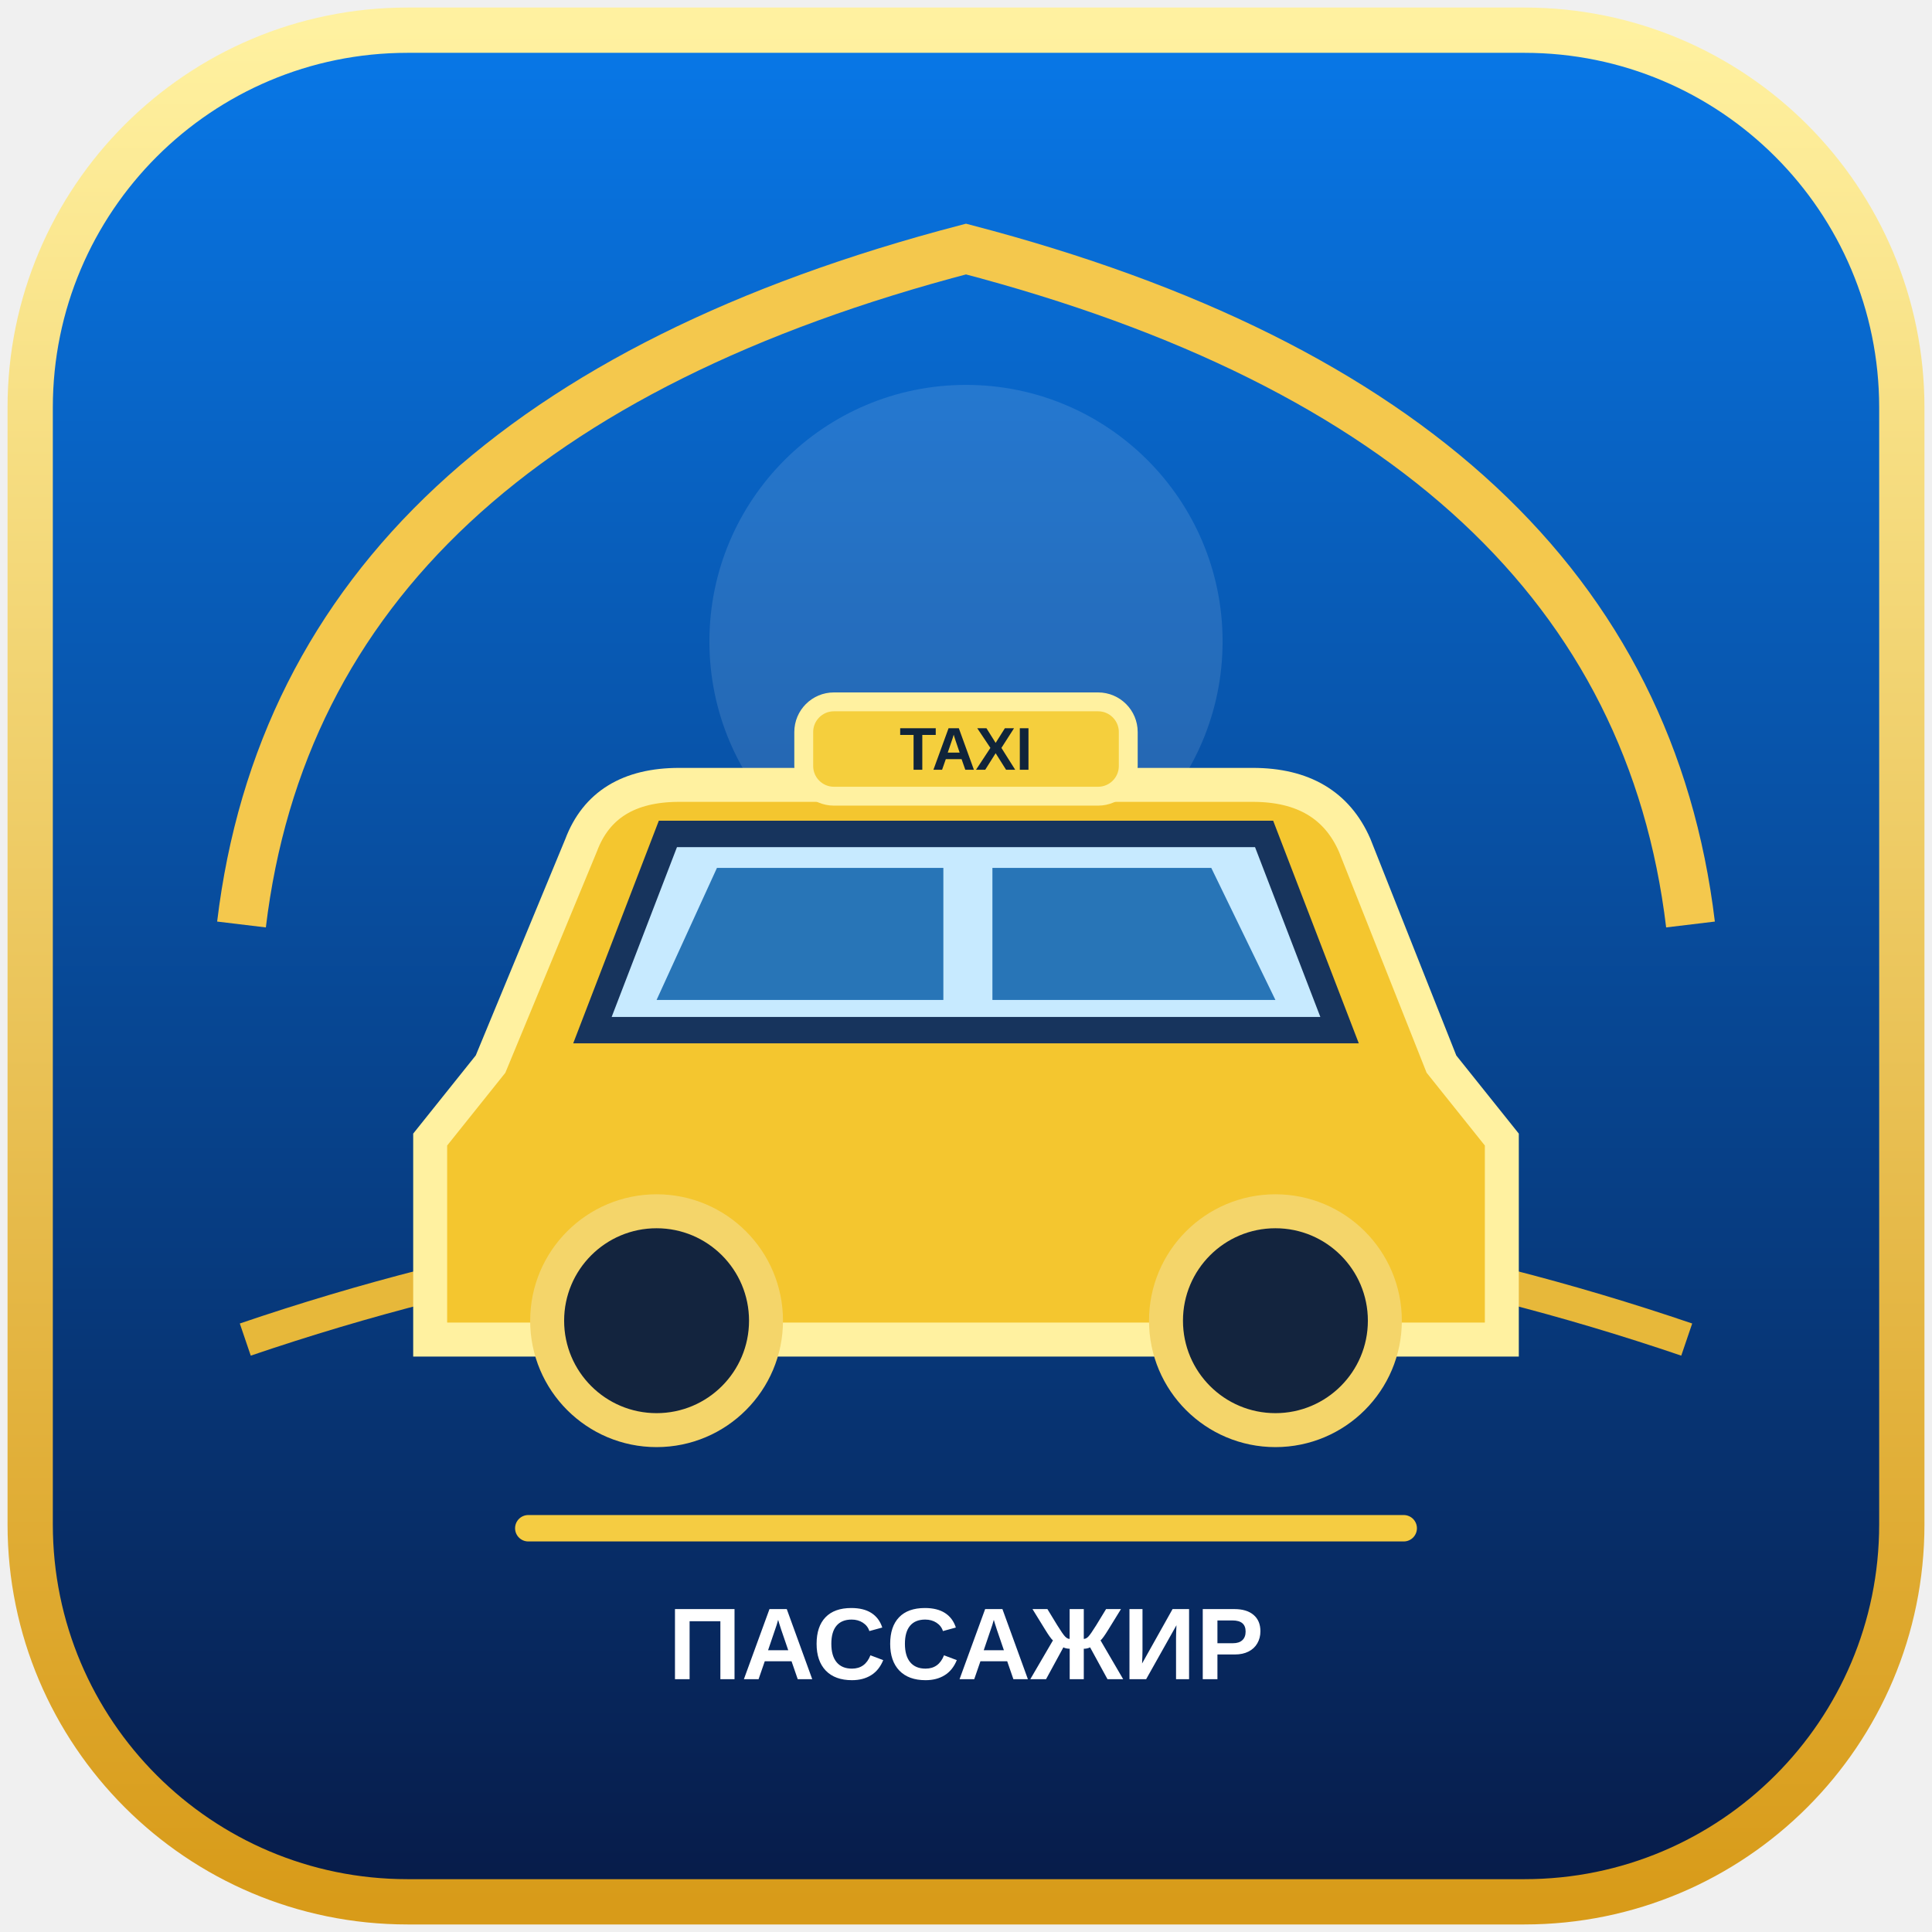
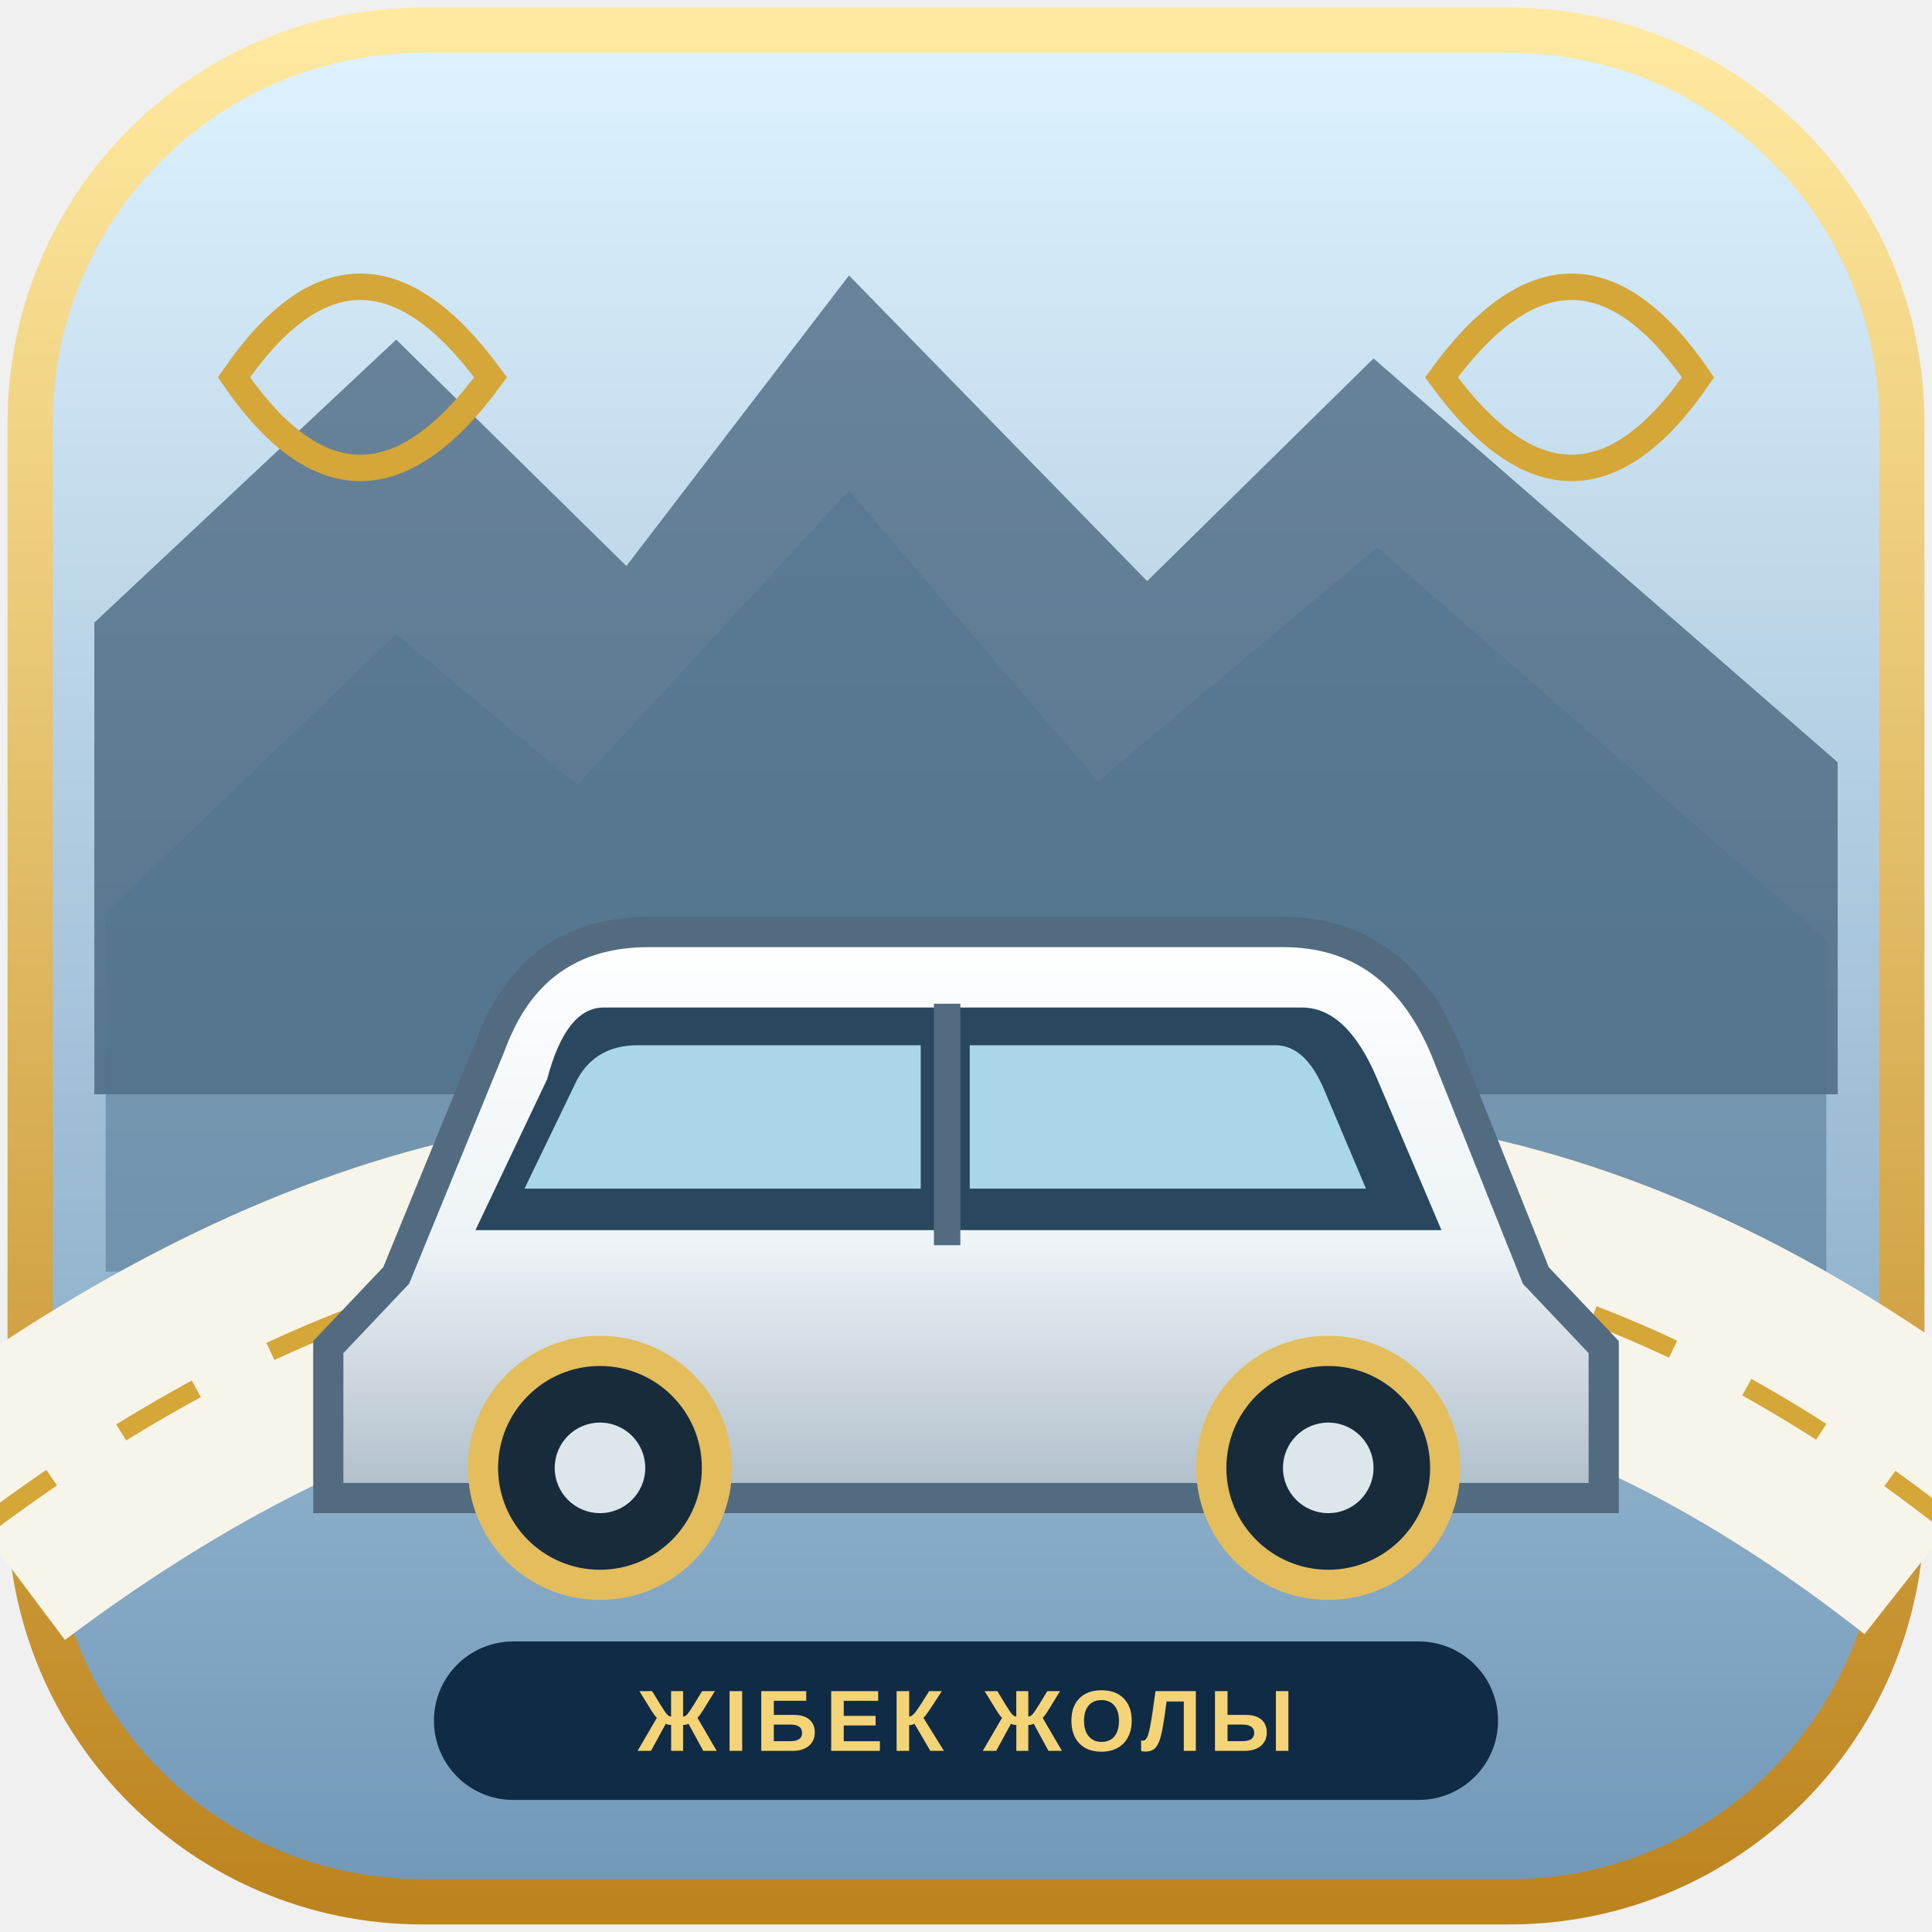
<svg xmlns="http://www.w3.org/2000/svg" width="512" height="512" viewBox="0 0 512 512">
  <defs>
-     <linearGradient id="b" x2="0" y2="1">
-       <stop stop-color="#0878e8" />
-       <stop offset="1" stop-color="#071b48" />
+     <linearGradient id="sky" x2="0" y2="1">
+       <stop stop-color="#dff3ff" />
+       <stop offset="1" stop-color="#7198b8" />
    </linearGradient>
-     <linearGradient id="g" x2="0" y2="1">
-       <stop stop-color="#fff1a0" />
-       <stop offset="1" stop-color="#d89b19" />
+     <linearGradient id="car" x2="0" y2="1">
+       <stop stop-color="#fff" />
+       <stop offset=".55" stop-color="#edf3f6" />
+       <stop offset="1" stop-color="#aebdca" />
+     </linearGradient>
+     <linearGradient id="gold" x2="0" y2="1">
+       <stop stop-color="#ffe9a0" />
+       <stop offset="1" stop-color="#bd841e" />
    </linearGradient>
  </defs>
-   <rect x="8" y="8" width="496" height="496" rx="100" fill="url(#b)" stroke="url(#g)" stroke-width="12" />
-   <path d="M64 245 Q80 112 256 66 Q432 112 448 245" fill="none" stroke="#f4c84d" stroke-width="13" />
-   <path d="M65 355 Q256 290 447 355" fill="none" stroke="#e7b83a" stroke-width="9" />
-   <circle cx="256" cy="170" r="68" fill="#ffffff" opacity=".12" />
-   <path d="M130 282 L154 224 Q160 208 180 208 H332 Q352 208 359 224 L382 282 L398 302 V355 H114 V302Z" fill="#f4c62f" stroke="#fff1a0" stroke-width="9" />
-   <path d="M177 221 H335 L355 273 H157Z" fill="#c7eaff" stroke="#17345d" stroke-width="7" />
-   <path d="M190 230 H250 V265 H174Z M263 230 H321 L338 265 H263Z" fill="#2875b7" />
-   <rect x="213" y="186" width="86" height="25" rx="8" fill="#f5cf3d" stroke="#fff1a0" stroke-width="5" />
-   <text x="256" y="204" font-family="Arial,sans-serif" font-size="16" font-weight="bold" text-anchor="middle" fill="#10243a">TAXI</text>
-   <circle cx="174" cy="350" r="29" fill="#13243e" stroke="#f4d56a" stroke-width="9" />
-   <circle cx="338" cy="350" r="29" fill="#13243e" stroke="#f4d56a" stroke-width="9" />
-   <path d="M140 405 H372" stroke="#f5cc42" stroke-width="7" stroke-linecap="round" />
-   <text x="256" y="445" font-family="Arial,sans-serif" font-size="27" font-weight="bold" text-anchor="middle" fill="#fff">ПАССАЖИР</text>
+   <rect x="8" y="8" width="496" height="496" rx="104" fill="url(#sky)" stroke="url(#gold)" stroke-width="12" />
+   <path d="M25 240 25 165 105 90 166 150 225 73 304 154 364 95 487 202 487 290H25Z" fill="#314e68" opacity=".65" />
+   <path d="M28 242 105 168 153 208 225 130 291 207 365 145 484 249V337H28Z" fill="#52758f" opacity=".55" />
+   <path d="M-5 405 Q135 300 256 346 Q385 300 517 404" fill="none" stroke="#f7f4e9" stroke-width="74" />
+   <path d="M-5 405 Q135 300 256 346 Q385 300 517 404" fill="none" stroke="#d5a638" stroke-width="5" stroke-dasharray="23 22" />
+   <ellipse cx="257" cy="371" rx="171" ry="27" fill="#19334d" opacity=".3" />
+   <path d="M105 338 130 277 Q141 247 172 247H340Q370 247 383 278L407 338 425 357V397H87V357Z" fill="url(#car)" stroke="#526b80" stroke-width="8" />
+   <path d="M160 267H345Q357 267 365 286L382 326H126L145 286Q150 267 160 267Z" fill="#29485f" />
+   <path d="M169 277H244V315H139L153 286Q158 277 169 277ZM257 277H338Q346 277 351 289L362 315H257Z" fill="#a9d7e9" />
+   <path d="M251 266V330" stroke="#526b80" stroke-width="7" />
+   <circle cx="159" cy="389" r="31" fill="#182b3b" stroke="#e4bd5d" stroke-width="8" />
+   <circle cx="352" cy="389" r="31" fill="#182b3b" stroke="#e4bd5d" stroke-width="8" />
+   <circle cx="159" cy="389" r="12" fill="#dce7ec" />
+   <circle cx="352" cy="389" r="12" fill="#dce7ec" />
+   <path d="M62 100 Q95 52 130 100 Q95 148 62 100Z M382 100 Q417 52 450 100 Q417 148 382 100Z" fill="none" stroke="#d5a638" stroke-width="7" />
+   <rect x="115" y="435" width="282" height="42" rx="21" fill="#102b46" />
+   <text x="256" y="464" text-anchor="middle" font-family="Arial,sans-serif" font-size="23" font-weight="bold" letter-spacing="2" fill="#f5d477">ЖІБЕК ЖОЛЫ</text>
</svg>
